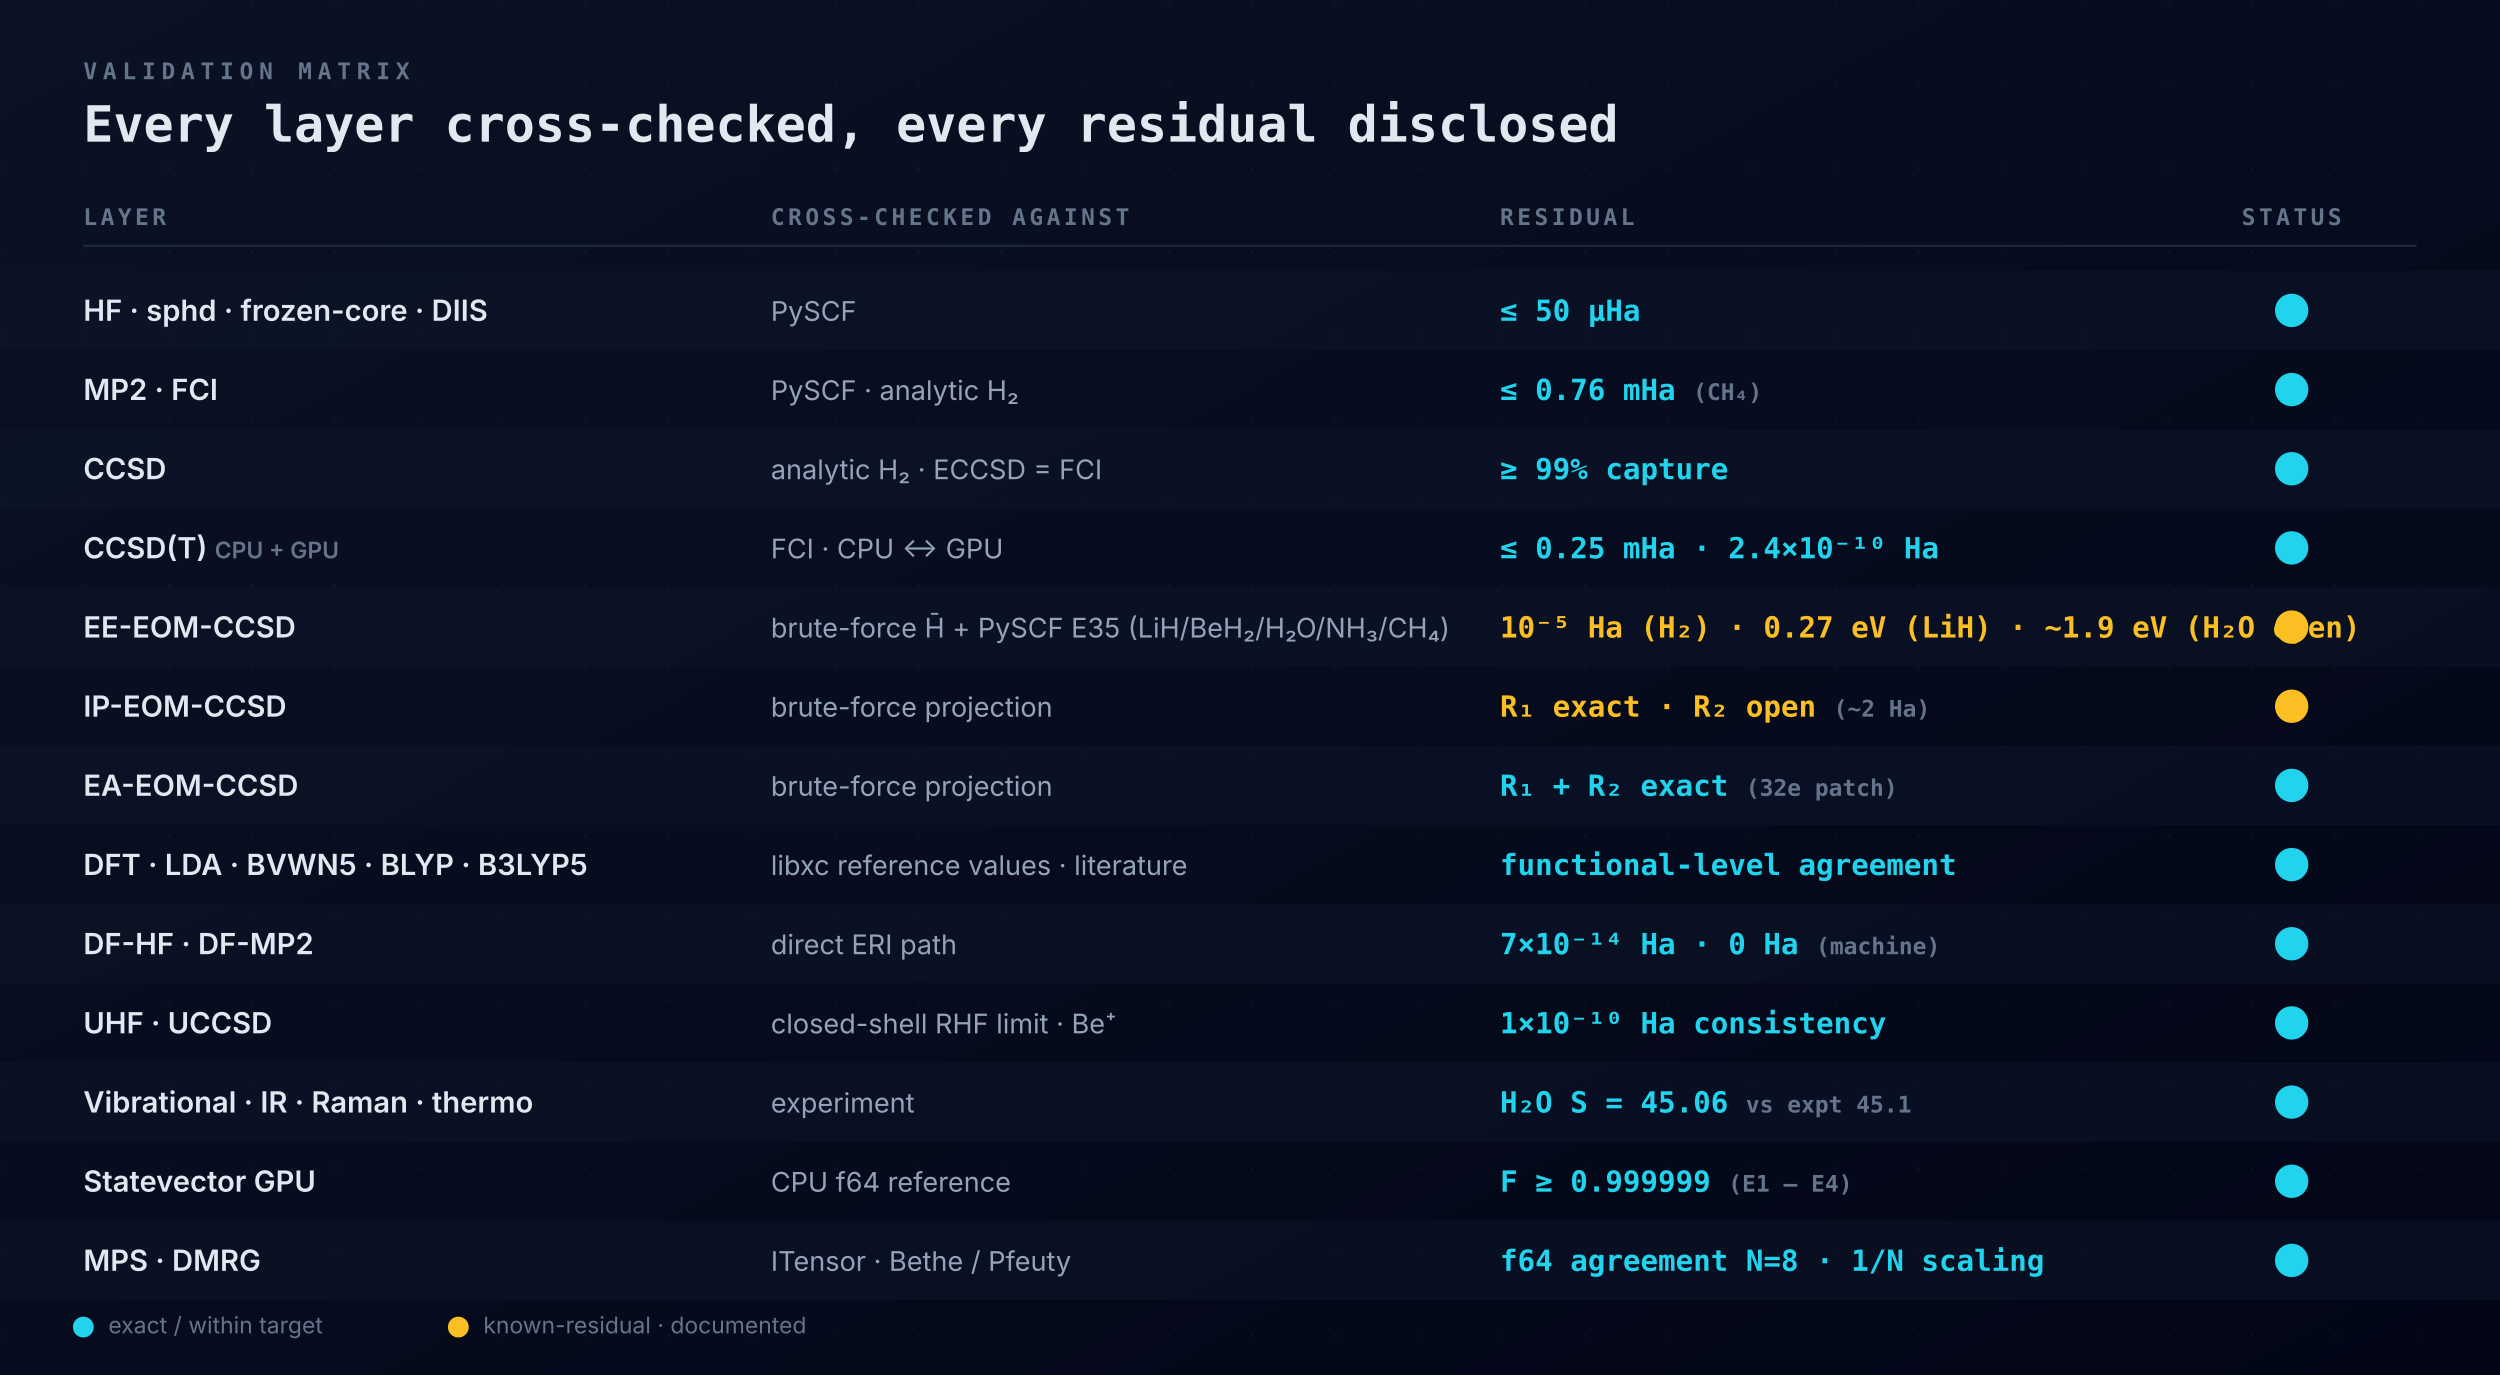
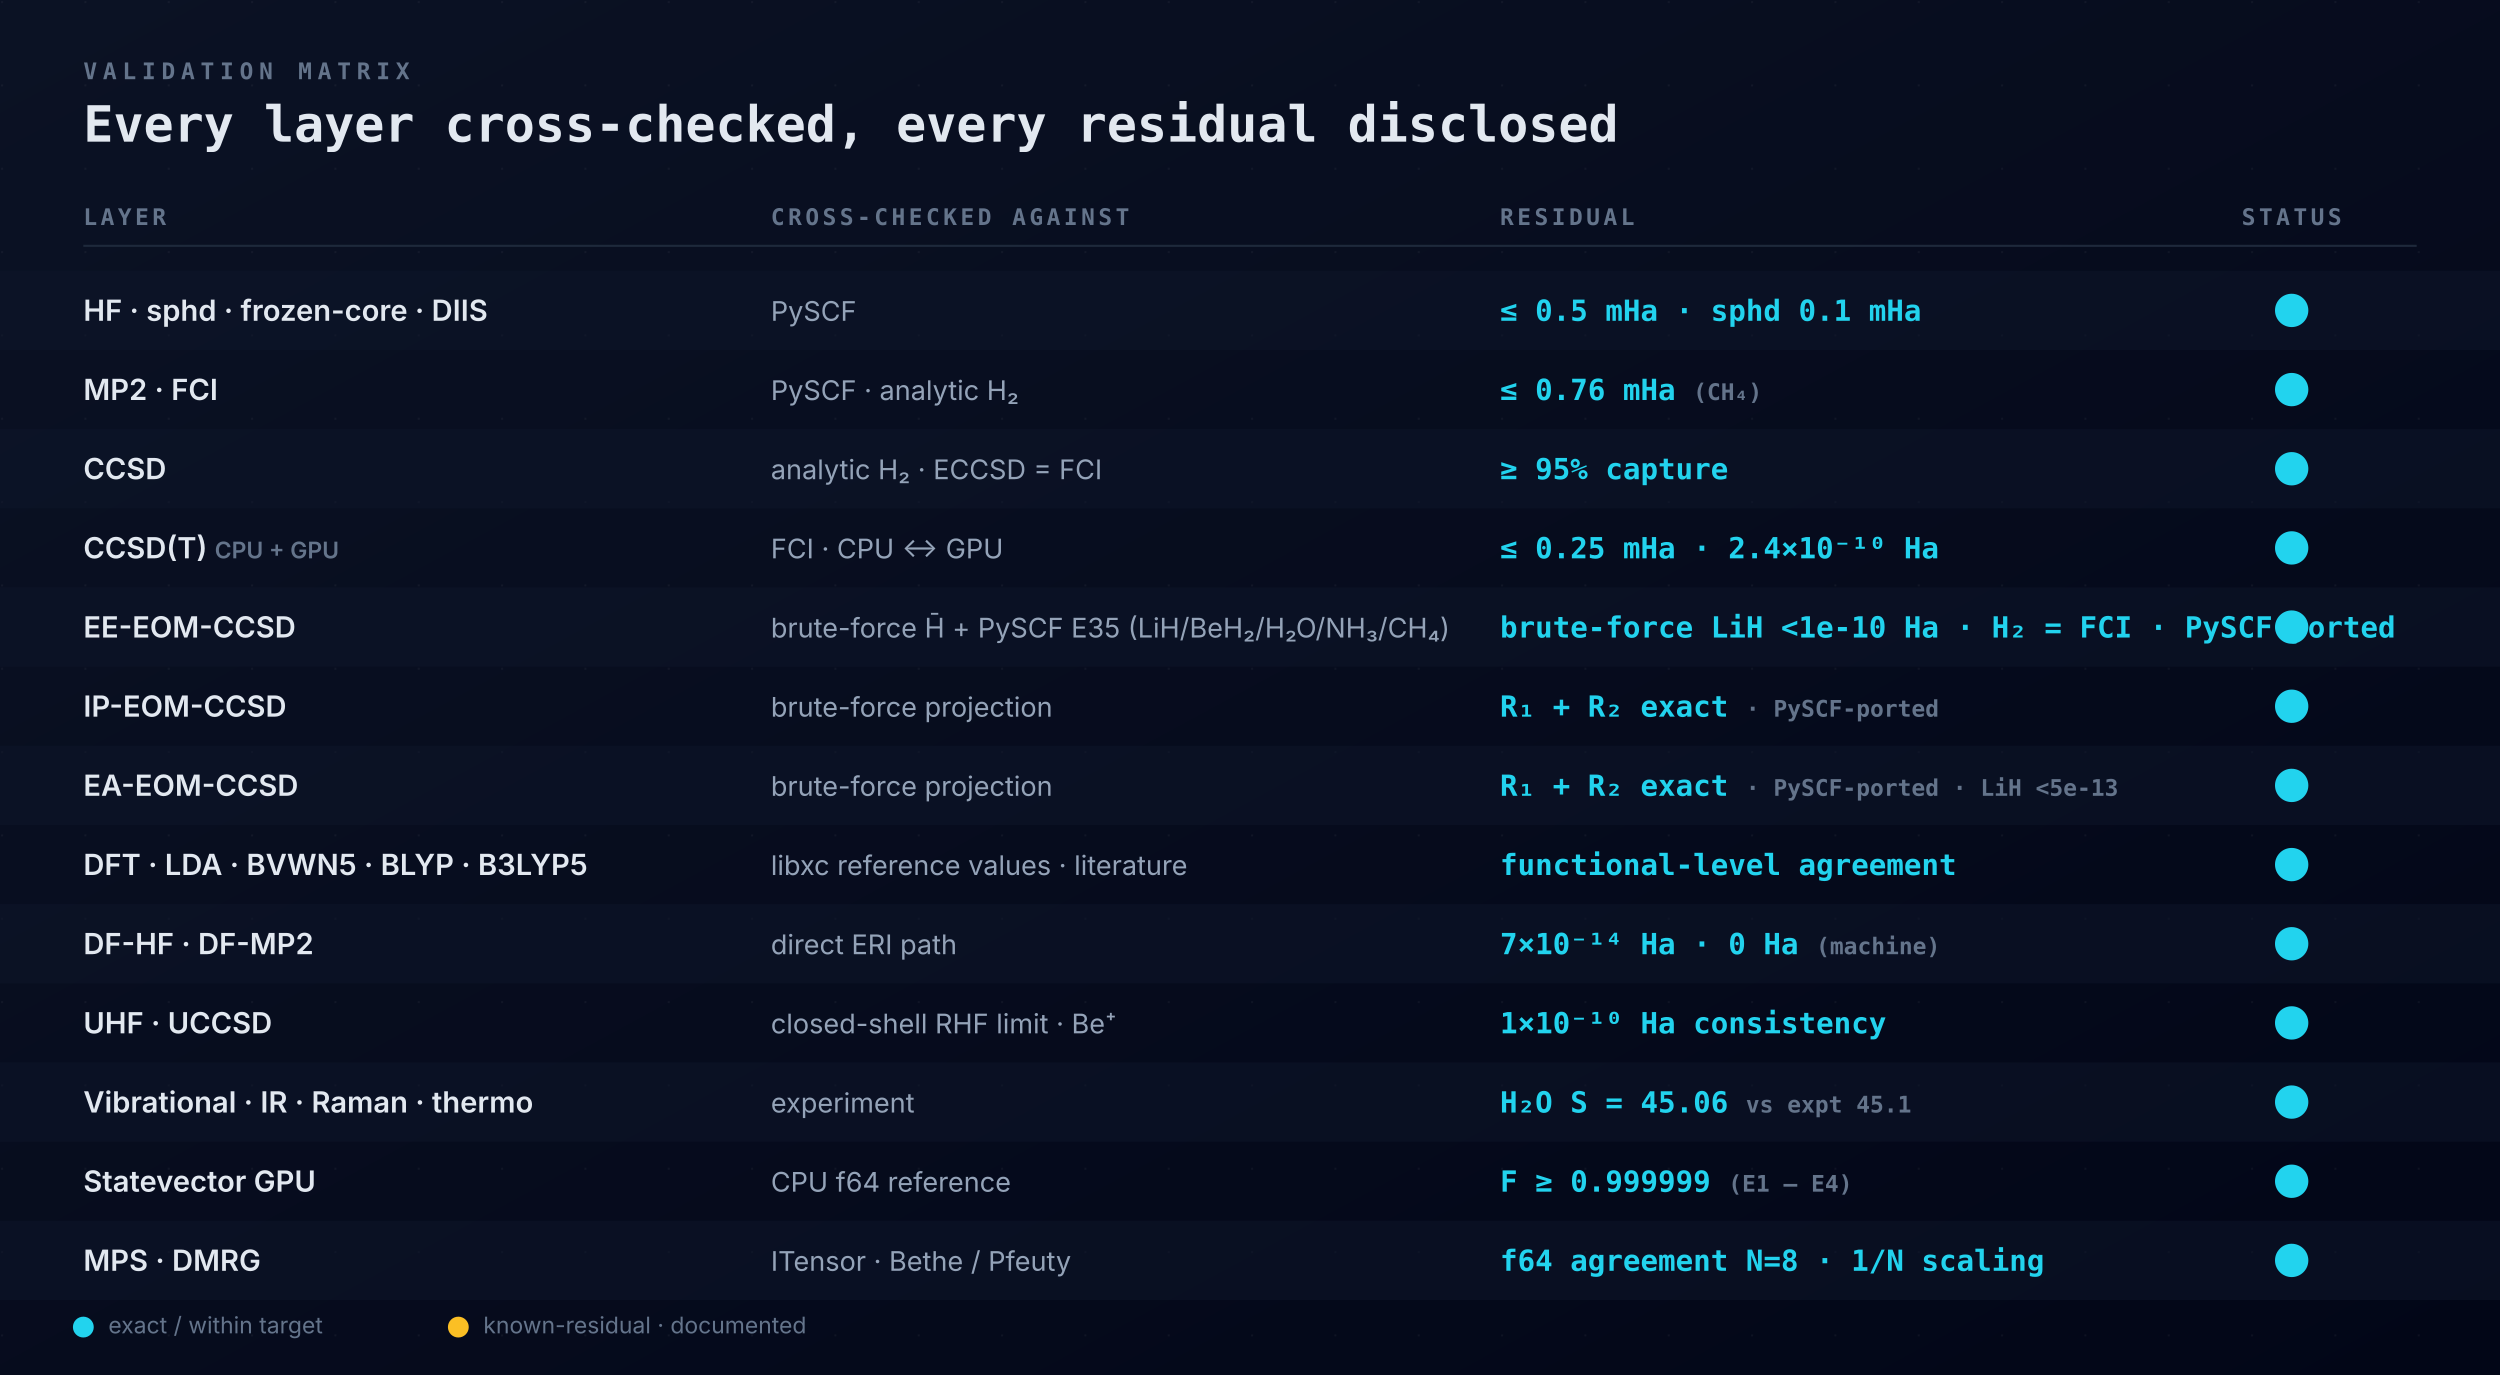
<svg xmlns="http://www.w3.org/2000/svg" viewBox="0 0 1200 660" width="1200" height="660" role="img" aria-label="Validation matrix: 13 layers cross-checked against PySCF, libxc, ITensor, brute-force, experiment">
  <defs>
    <linearGradient id="bgVal" x1="0" y1="0" x2="1" y2="1">
      <stop offset="0%" stop-color="#0b1224" />
      <stop offset="100%" stop-color="#020617" />
    </linearGradient>
    <pattern id="dotsVal" width="40" height="40" patternUnits="userSpaceOnUse">
      <circle cx="1" cy="1" r="0.55" fill="#ffffff" opacity="0.04" />
    </pattern>
  </defs>
  <rect width="1200" height="660" fill="url(#bgVal)" />
  <rect width="1200" height="660" fill="url(#dotsVal)" />
  <text x="40" y="38" font-family="ui-monospace, monospace" font-size="11" letter-spacing="0.25em" fill="#64748b" font-weight="600">VALIDATION MATRIX</text>
  <text x="40" y="68" font-family="ui-monospace, monospace" font-size="24" font-weight="700" fill="#e2e8f0">Every layer cross-checked, every residual disclosed</text>
  <g font-family="ui-monospace, monospace" font-size="11" letter-spacing="0.15em" fill="#64748b" font-weight="600">
    <text x="40" y="108">LAYER</text>
    <text x="370" y="108">CROSS-CHECKED AGAINST</text>
    <text x="720" y="108">RESIDUAL</text>
    <text x="1100" y="108" text-anchor="middle">STATUS</text>
  </g>
  <line x1="40" y1="118" x2="1160" y2="118" stroke="#1e293b" stroke-width="1" />
  <g font-family="-apple-system, system-ui, sans-serif">
    <g transform="translate(0 130)">
      <rect width="1200" height="38" fill="#0f172a" fill-opacity="0.5" />
      <text x="40" y="24" font-size="14" font-weight="600" fill="#e2e8f0">HF · sphd · frozen-core · DIIS</text>
      <text x="370" y="24" font-size="13" fill="#94a3b8">PySCF</text>
-       <text x="720" y="24" font-size="14" font-family="ui-monospace, monospace" font-weight="700" fill="#22d3ee">≤ 50 µHa</text>
+       <text x="720" y="24" font-size="14" font-family="ui-monospace, monospace" font-weight="700" fill="#22d3ee">≤ 0.5 mHa · sphd 0.1 mHa</text>
      <circle cx="1100" cy="19" r="8" fill="#22d3ee" />
    </g>
    <g transform="translate(0 168)">
      <text x="40" y="24" font-size="14" font-weight="600" fill="#e2e8f0">MP2 · FCI</text>
      <text x="370" y="24" font-size="13" fill="#94a3b8">PySCF · analytic H₂</text>
      <text x="720" y="24" font-size="14" font-family="ui-monospace, monospace" font-weight="700" fill="#22d3ee">≤ 0.76 mHa <tspan fill="#64748b" font-size="11">(CH₄)</tspan>
      </text>
      <circle cx="1100" cy="19" r="8" fill="#22d3ee" />
    </g>
    <g transform="translate(0 206)">
      <rect width="1200" height="38" fill="#0f172a" fill-opacity="0.5" />
      <text x="40" y="24" font-size="14" font-weight="600" fill="#e2e8f0">CCSD</text>
      <text x="370" y="24" font-size="13" fill="#94a3b8">analytic H₂ · ECCSD = FCI</text>
-       <text x="720" y="24" font-size="14" font-family="ui-monospace, monospace" font-weight="700" fill="#22d3ee">≥ 99% capture</text>
+       <text x="720" y="24" font-size="14" font-family="ui-monospace, monospace" font-weight="700" fill="#22d3ee">≥ 95% capture</text>
      <circle cx="1100" cy="19" r="8" fill="#22d3ee" />
    </g>
    <g transform="translate(0 244)">
      <text x="40" y="24" font-size="14" font-weight="600" fill="#e2e8f0">CCSD(T) <tspan fill="#64748b" font-size="11">CPU + GPU</tspan>
      </text>
      <text x="370" y="24" font-size="13" fill="#94a3b8">FCI · CPU ↔ GPU</text>
      <text x="720" y="24" font-size="14" font-family="ui-monospace, monospace" font-weight="700" fill="#22d3ee">≤ 0.25 mHa · 2.4×10⁻¹⁰ Ha</text>
      <circle cx="1100" cy="19" r="8" fill="#22d3ee" />
    </g>
    <g transform="translate(0 282)">
      <rect width="1200" height="38" fill="#0f172a" fill-opacity="0.5" />
      <text x="40" y="24" font-size="14" font-weight="600" fill="#e2e8f0">EE-EOM-CCSD</text>
      <text x="370" y="24" font-size="13" fill="#94a3b8">brute-force H̄ + PySCF E35 (LiH/BeH₂/H₂O/NH₃/CH₄)</text>
-       <text x="720" y="24" font-size="14" font-family="ui-monospace, monospace" font-weight="700" fill="#fbbf24">10⁻⁵ Ha (H₂) · 0.27 eV (LiH) · ~1.9 eV (H₂O open)</text>
-       <circle cx="1100" cy="19" r="8" fill="#fbbf24" />
+       <text x="720" y="24" font-size="14" font-family="ui-monospace, monospace" font-weight="700" fill="#22d3ee">brute-force LiH &lt;1e-10 Ha · H₂ = FCI · PySCF-ported</text>
+       <circle cx="1100" cy="19" r="8" fill="#22d3ee" />
    </g>
    <g transform="translate(0 320)">
      <text x="40" y="24" font-size="14" font-weight="600" fill="#e2e8f0">IP-EOM-CCSD</text>
      <text x="370" y="24" font-size="13" fill="#94a3b8">brute-force projection</text>
-       <text x="720" y="24" font-size="14" font-family="ui-monospace, monospace" font-weight="700" fill="#fbbf24">R₁ exact · R₂ open <tspan fill="#64748b" font-size="11">(~2 Ha)</tspan>
+       <text x="720" y="24" font-size="14" font-family="ui-monospace, monospace" font-weight="700" fill="#22d3ee">R₁ + R₂ exact <tspan fill="#64748b" font-size="11">· PySCF-ported</tspan>
      </text>
-       <circle cx="1100" cy="19" r="8" fill="#fbbf24" />
+       <circle cx="1100" cy="19" r="8" fill="#22d3ee" />
    </g>
    <g transform="translate(0 358)">
      <rect width="1200" height="38" fill="#0f172a" fill-opacity="0.5" />
      <text x="40" y="24" font-size="14" font-weight="600" fill="#e2e8f0">EA-EOM-CCSD</text>
      <text x="370" y="24" font-size="13" fill="#94a3b8">brute-force projection</text>
-       <text x="720" y="24" font-size="14" font-family="ui-monospace, monospace" font-weight="700" fill="#22d3ee">R₁ + R₂ exact <tspan fill="#64748b" font-size="11">(32e patch)</tspan>
+       <text x="720" y="24" font-size="14" font-family="ui-monospace, monospace" font-weight="700" fill="#22d3ee">R₁ + R₂ exact <tspan fill="#64748b" font-size="11">· PySCF-ported · LiH &lt;5e-13</tspan>
      </text>
      <circle cx="1100" cy="19" r="8" fill="#22d3ee" />
    </g>
    <g transform="translate(0 396)">
      <text x="40" y="24" font-size="14" font-weight="600" fill="#e2e8f0">DFT · LDA · BVWN5 · BLYP · B3LYP5</text>
      <text x="370" y="24" font-size="13" fill="#94a3b8">libxc reference values · literature</text>
      <text x="720" y="24" font-size="14" font-family="ui-monospace, monospace" font-weight="700" fill="#22d3ee">functional-level agreement</text>
      <circle cx="1100" cy="19" r="8" fill="#22d3ee" />
    </g>
    <g transform="translate(0 434)">
      <rect width="1200" height="38" fill="#0f172a" fill-opacity="0.5" />
      <text x="40" y="24" font-size="14" font-weight="600" fill="#e2e8f0">DF-HF · DF-MP2</text>
      <text x="370" y="24" font-size="13" fill="#94a3b8">direct ERI path</text>
      <text x="720" y="24" font-size="14" font-family="ui-monospace, monospace" font-weight="700" fill="#22d3ee">7×10⁻¹⁴ Ha · 0 Ha <tspan fill="#64748b" font-size="11">(machine)</tspan>
      </text>
      <circle cx="1100" cy="19" r="8" fill="#22d3ee" />
    </g>
    <g transform="translate(0 472)">
      <text x="40" y="24" font-size="14" font-weight="600" fill="#e2e8f0">UHF · UCCSD</text>
      <text x="370" y="24" font-size="13" fill="#94a3b8">closed-shell RHF limit · Be⁺</text>
      <text x="720" y="24" font-size="14" font-family="ui-monospace, monospace" font-weight="700" fill="#22d3ee">1×10⁻¹⁰ Ha consistency</text>
      <circle cx="1100" cy="19" r="8" fill="#22d3ee" />
    </g>
    <g transform="translate(0 510)">
      <rect width="1200" height="38" fill="#0f172a" fill-opacity="0.5" />
      <text x="40" y="24" font-size="14" font-weight="600" fill="#e2e8f0">Vibrational · IR · Raman · thermo</text>
      <text x="370" y="24" font-size="13" fill="#94a3b8">experiment</text>
      <text x="720" y="24" font-size="14" font-family="ui-monospace, monospace" font-weight="700" fill="#22d3ee">H₂O S = 45.06 <tspan fill="#64748b" font-size="11">vs expt 45.1</tspan>
      </text>
      <circle cx="1100" cy="19" r="8" fill="#22d3ee" />
    </g>
    <g transform="translate(0 548)">
      <text x="40" y="24" font-size="14" font-weight="600" fill="#e2e8f0">Statevector GPU</text>
      <text x="370" y="24" font-size="13" fill="#94a3b8">CPU f64 reference</text>
      <text x="720" y="24" font-size="14" font-family="ui-monospace, monospace" font-weight="700" fill="#22d3ee">F ≥ 0.999999 <tspan fill="#64748b" font-size="11">(E1 – E4)</tspan>
      </text>
      <circle cx="1100" cy="19" r="8" fill="#22d3ee" />
    </g>
    <g transform="translate(0 586)">
      <rect width="1200" height="38" fill="#0f172a" fill-opacity="0.5" />
      <text x="40" y="24" font-size="14" font-weight="600" fill="#e2e8f0">MPS · DMRG</text>
      <text x="370" y="24" font-size="13" fill="#94a3b8">ITensor · Bethe / Pfeuty</text>
      <text x="720" y="24" font-size="14" font-family="ui-monospace, monospace" font-weight="700" fill="#22d3ee">f64 agreement N=8 · 1/N scaling</text>
      <circle cx="1100" cy="19" r="8" fill="#22d3ee" />
    </g>
  </g>
  <g transform="translate(40 640)" font-family="-apple-system, system-ui, sans-serif" font-size="11" fill="#64748b">
    <circle cx="0" cy="-3" r="5" fill="#22d3ee" />
    <text x="12" y="0">exact / within target</text>
    <circle cx="180" cy="-3" r="5" fill="#fbbf24" />
    <text x="192" y="0">known-residual · documented</text>
  </g>
</svg>
